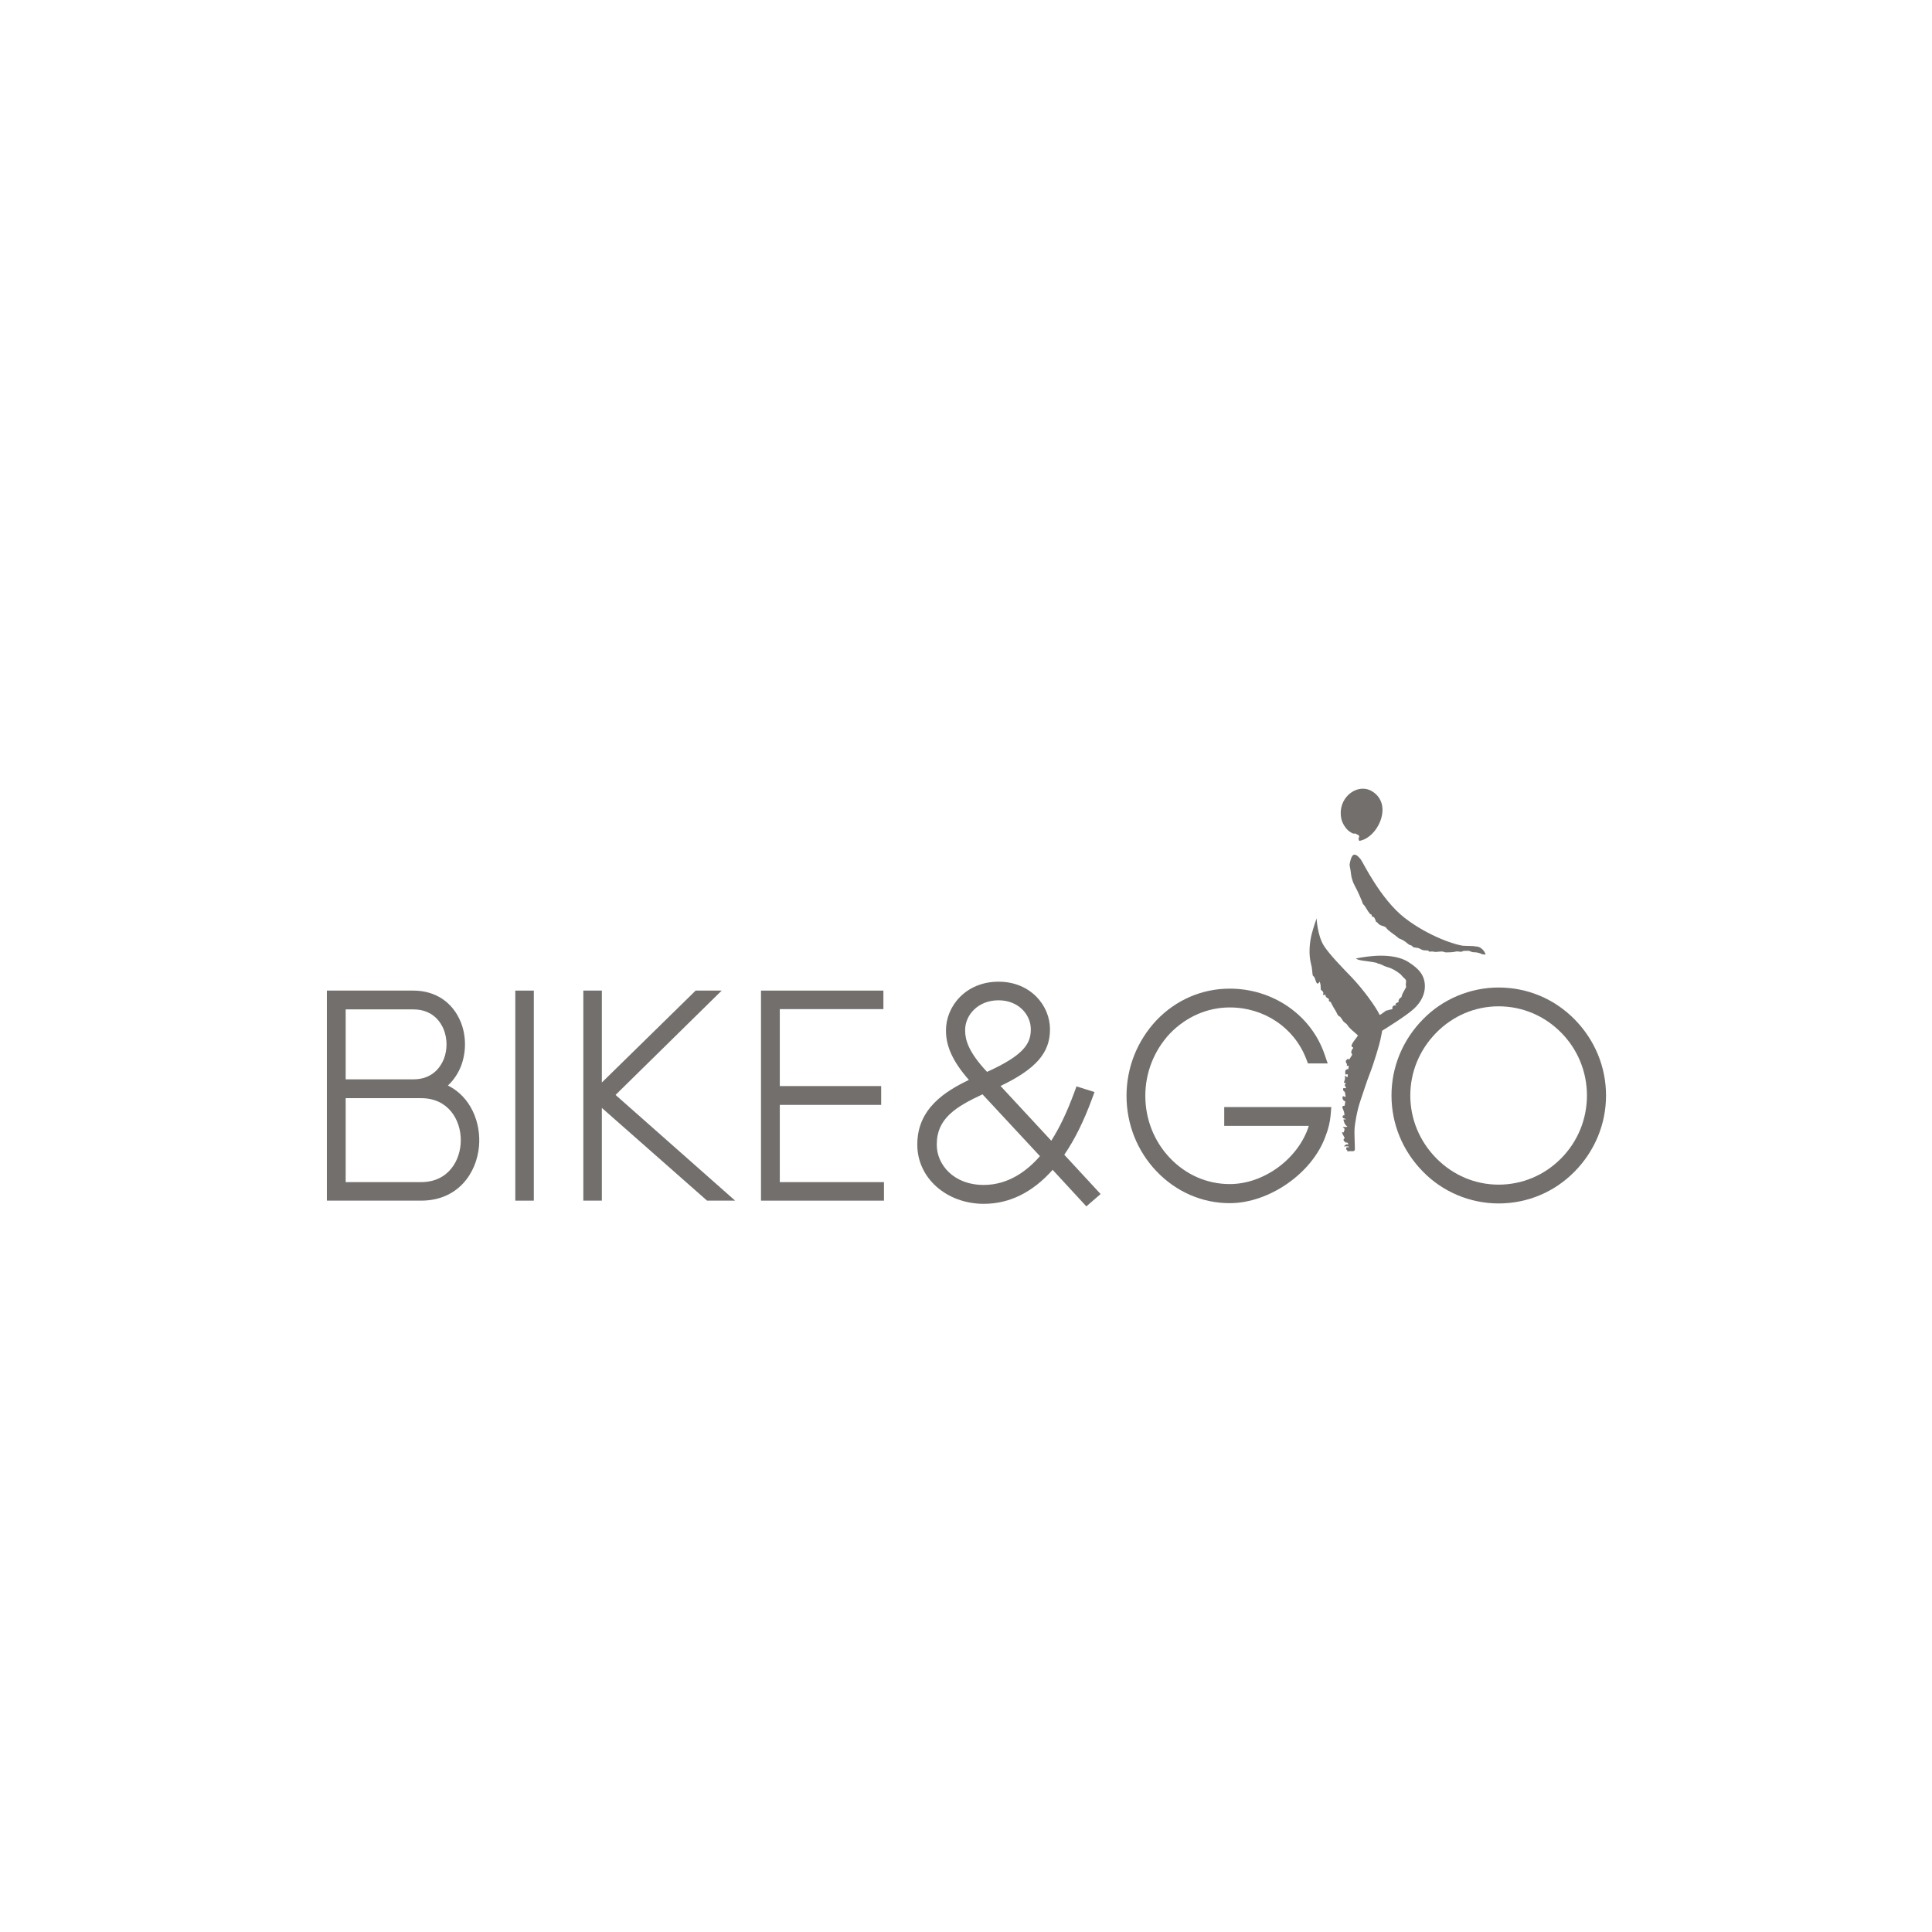
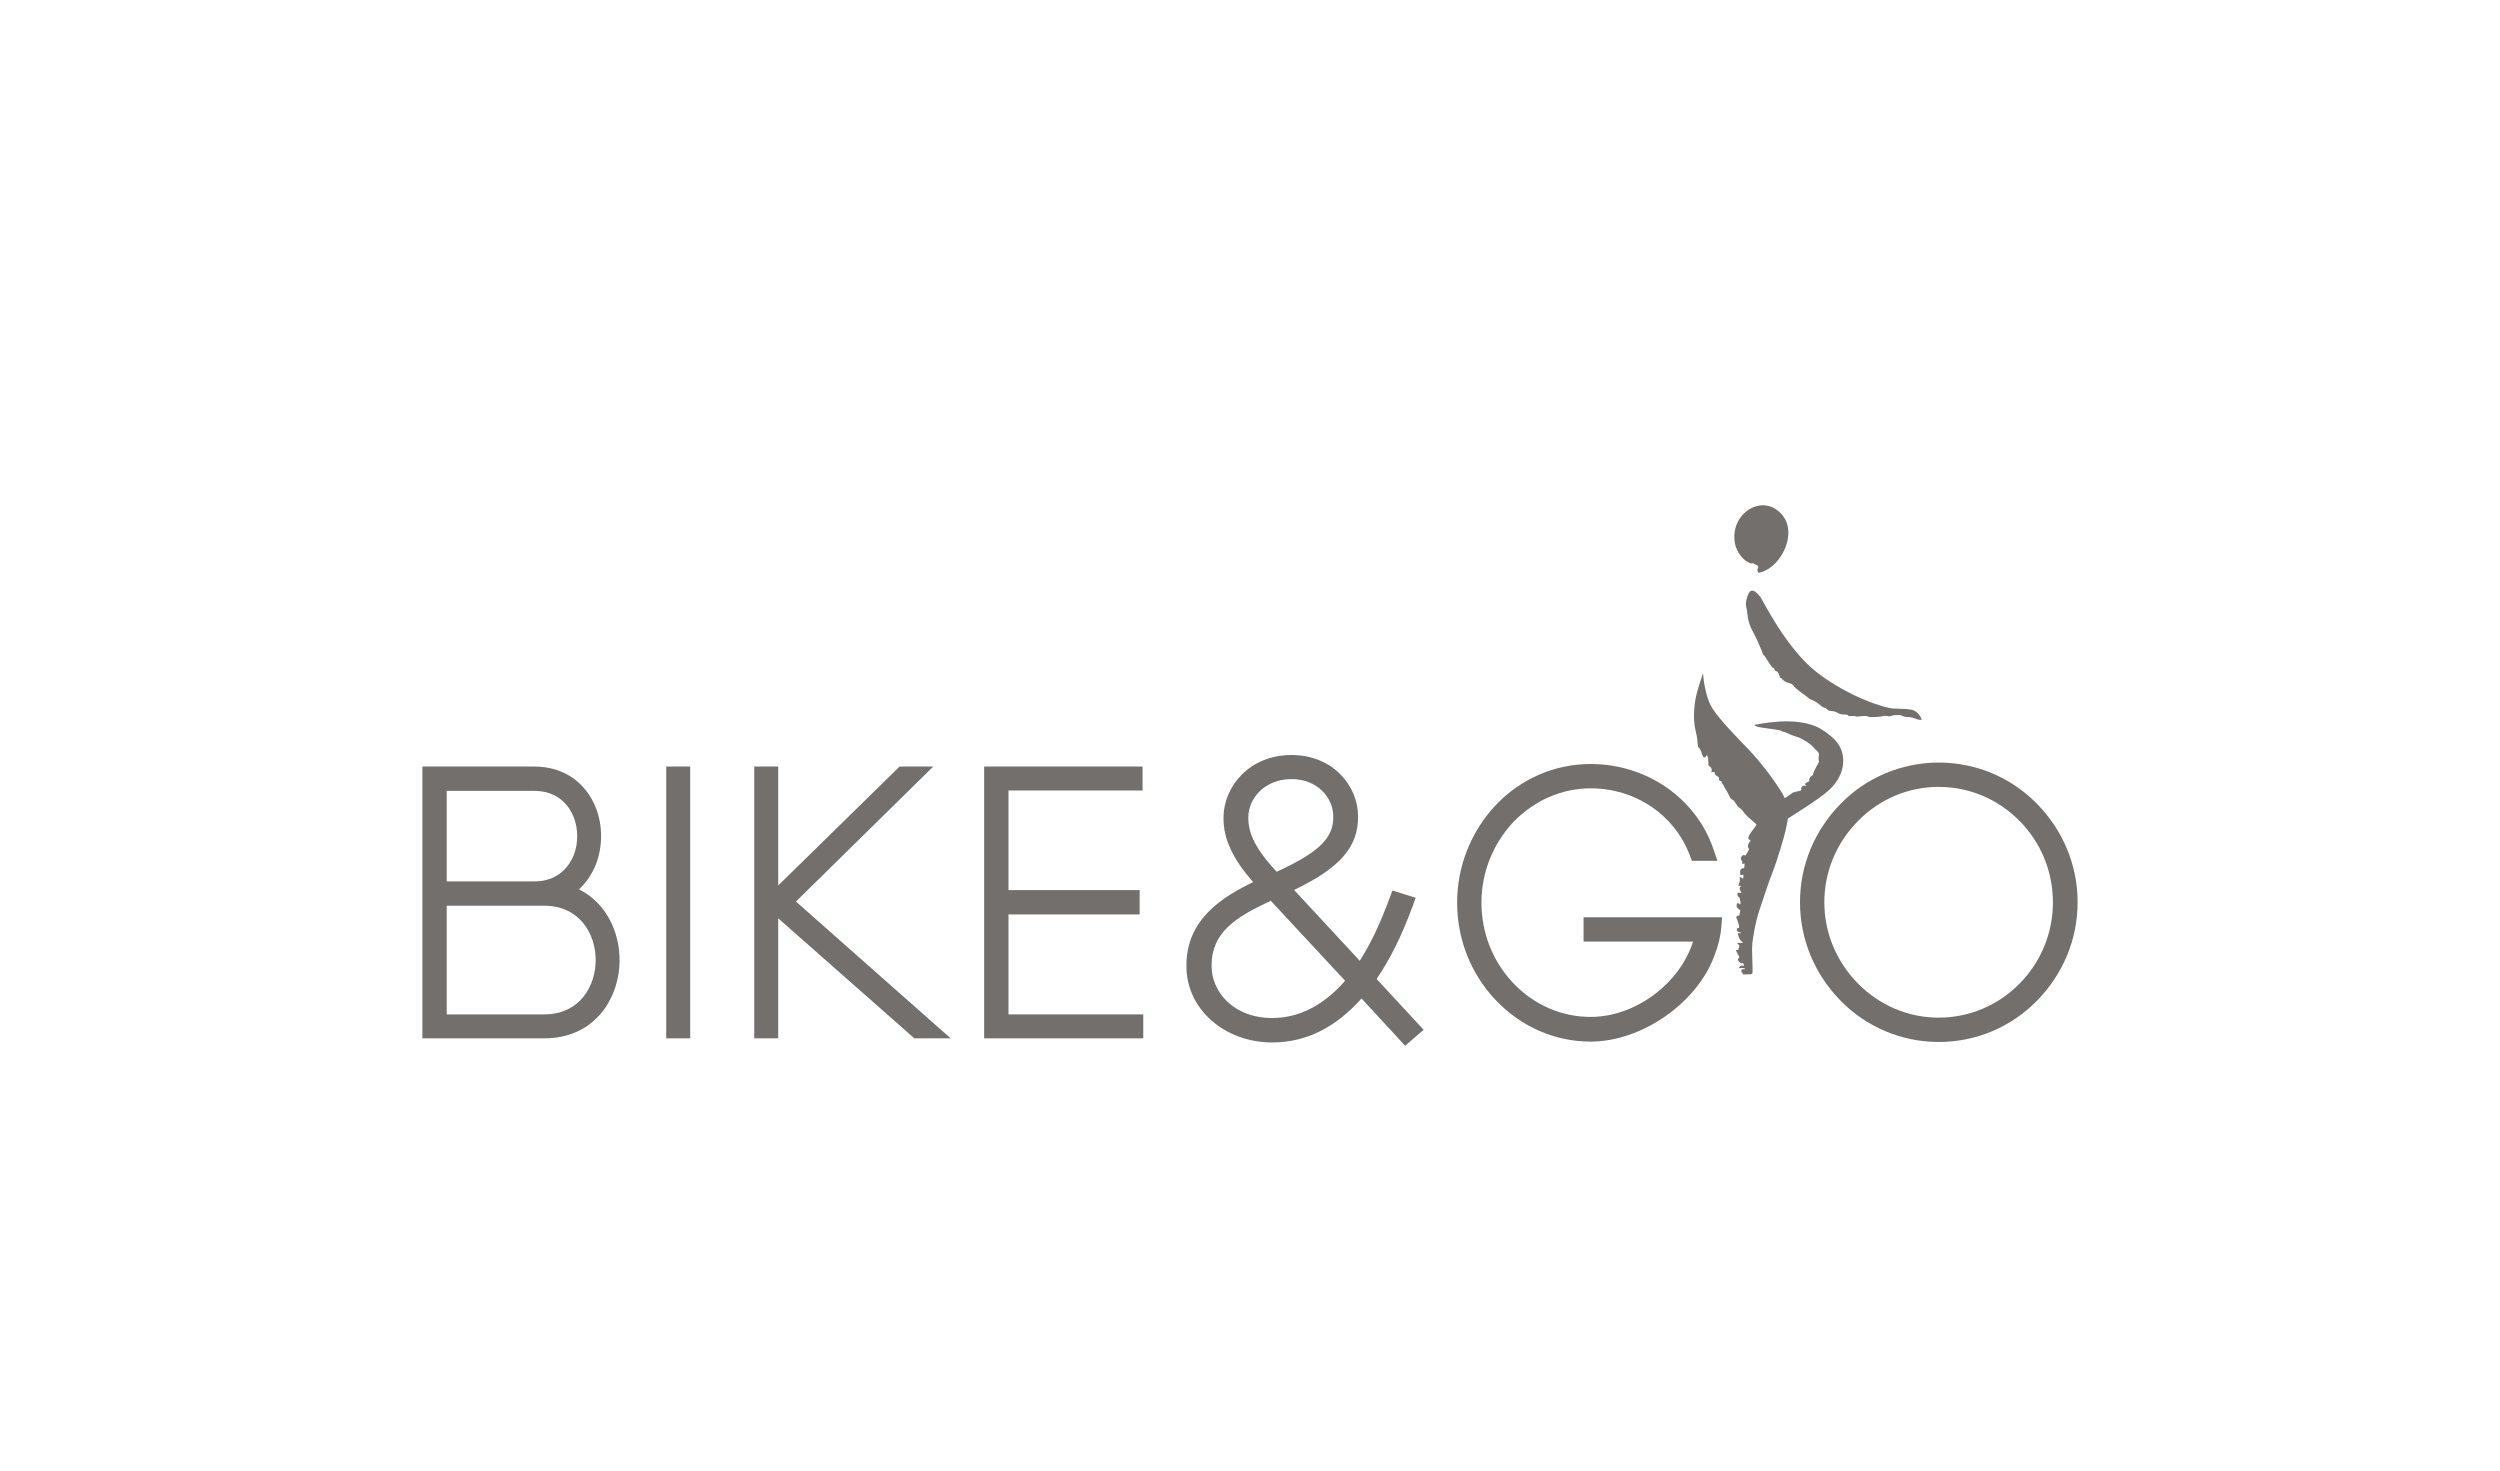
- <svg xmlns="http://www.w3.org/2000/svg" version="1.1" x="0px" y="0px" width="595px" height="595px" viewBox="-100.666 -242.895 595 595" overflow="visible" enable-background="new -100.666 -242.895 595 595" xml:space="preserve">
+ <svg xmlns="http://www.w3.org/2000/svg" version="1.1" x="0px" y="0px" width="595px" height="350px" viewBox="-100.527 -120.257 595 350" overflow="visible" enable-background="new -100.527 -120.257 595 350" xml:space="preserve">
  <defs>
</defs>
  <path fill="#726F6D" d="M276.363,103.842h26.049c-3.122,9.951-13.678,17.926-24.358,17.926c-6.945,0-13.481-2.851-18.408-8.024  c-4.894-5.145-7.588-11.954-7.588-19.175c0-7.138,2.7-13.953,7.574-19.165c5.017-5.184,11.559-8.037,18.422-8.037  c10.613,0,19.859,6.215,23.551,15.832l0.544,1.415h6.079l-1.014-2.927c-4.159-12.028-15.88-20.109-29.16-20.109  c-8.552,0-16.561,3.457-22.567,9.751c-5.944,6.335-9.217,14.589-9.217,23.24c0,8.747,3.279,17.003,9.232,23.253  c6.044,6.334,14.055,9.822,22.552,9.822c12.181,0,25.415-9.242,29.474-20.543c0.904-2.303,1.432-4.481,1.611-6.658l0.197-2.389  h-32.973V103.842z" />
  <path fill="#726F6D" d="M384.254,71.031c-6.221-6.32-14.527-9.799-23.39-9.799c-8.769,0-17.268,3.576-23.303,9.799  c-6.247,6.346-9.687,14.673-9.687,23.45c0,8.775,3.439,17.104,9.679,23.44c6.045,6.234,14.542,9.812,23.311,9.812  c8.859,0,17.166-3.481,23.39-9.803c6.248-6.346,9.69-14.674,9.69-23.449C393.944,85.704,390.502,77.376,384.254,71.031z   M360.864,121.941c-7.224,0-14.046-2.893-19.21-8.138c-5.151-5.234-7.989-12.098-7.989-19.322c0-7.224,2.838-14.086,7.989-19.322  c5.164-5.247,11.986-8.137,19.21-8.137c7.28,0,14.135,2.89,19.299,8.137c5.096,5.182,7.904,12.045,7.904,19.322  c0,7.28-2.809,14.142-7.902,19.322C374.999,119.052,368.146,121.941,360.864,121.941z" />
  <path fill="#726F6D" d="M37.271,91.405c1.743-1.598,3.122-3.642,4.082-6.07c1.578-4.238,1.574-9.048-0.016-13.218  c-2.479-6.315-7.847-9.938-14.726-9.938H0v64.688h29.026c11.306,0,17.101-8.429,17.83-16.781  C47.487,102.862,44.348,94.899,37.271,91.405z M29.026,121.164H5.792V95.308h23.234c8.394,0,12.219,6.702,12.219,12.928  C41.245,114.462,37.42,121.164,29.026,121.164z M36.034,83.228c-0.941,2.349-3.414,6.288-9.422,6.288H5.792V67.97h20.82  c6.007,0,8.48,3.939,9.41,6.262C37.126,77.099,37.126,80.388,36.034,83.228z" />
  <rect x="58.033" y="62.179" fill="#726F6D" width="5.705" height="64.688" />
  <polygon fill="#726F6D" points="121.589,62.179 113.575,62.179 84.687,90.487 84.687,62.179 78.982,62.179 78.982,126.867   84.687,126.867 84.687,98.307 117.089,126.867 125.732,126.867 88.906,94.311 " />
  <polygon fill="#726F6D" points="139.49,97.377 170.707,97.377 170.707,91.586 139.49,91.586 139.49,67.884 171.399,67.884   171.399,62.179 133.7,62.179 133.7,126.867 171.57,126.867 171.57,121.164 139.49,121.164 " />
  <path fill="#726F6D" d="M227.103,112.734c3.214-4.688,6.027-10.376,8.575-17.323l0.729-1.982l-5.54-1.75l-0.665,1.802  c-2.273,6.143-4.512,10.858-7.103,14.934L207.466,91.55c10.912-5.228,15.229-10.218,15.229-17.346v-0.177  c0-7.171-5.923-14.588-15.834-14.588c-10.138,0-16.193,7.599-16.193,14.945v0.178c0,4.842,2.191,9.581,7.056,15.127  c-7.093,3.419-15.884,8.704-15.884,19.826v0.177c0,10.182,8.993,18.156,20.472,18.156c7.909,0,15.03-3.521,21.202-10.473  l10.384,11.258l4.391-3.801L227.103,112.734z M202.311,122.032c-9.404,0-14.478-6.355-14.478-12.339v-0.177  c0-7.896,5.767-11.508,14.085-15.391l17.688,19.036C215.867,117.476,210.078,122.032,202.311,122.032z M206.86,65.166  c6.216,0,9.93,4.504,9.93,8.862v0.177c0,4.347-2.245,7.914-13.471,13.011c-5.957-6.324-6.748-10.12-6.748-12.742v-0.18  C196.571,69.806,200.421,65.166,206.86,65.166z" />
  <path fill="#726F6D" d="M322.001,0.864C321.104,0.291,320.117,0,319.061,0c-1.881,0-3.791,0.965-5.105,2.582  c-1.474,1.811-2.037,4.221-1.544,6.614c0.364,1.768,1.688,3.536,2.78,4.152c0.088,0.051,0.17,0.101,0.248,0.151  c0.269,0.167,0.545,0.34,0.896,0.34c0.131,0,0.259-0.022,0.392-0.071c0.163,0.164,0.361,0.243,0.517,0.304  c0.054,0.02,0.11,0.042,0.163,0.068l0.321,0.163c0.195,0.267,0.219,0.397,0.225,0.561c-0.254,0.256-0.289,0.585-0.112,0.947  l0.126,0.266l0.29-0.062c3.063-0.648,6-4.125,6.693-7.913C325.512,5.014,324.465,2.442,322.001,0.864z" />
  <path fill="#726F6D" d="M354.328,48.64c-0.412-0.071-0.859-0.127-1.296-0.164c-0.535-0.042-2.62-0.097-2.812-0.097  c-1.976,0-10.806-2.793-18.257-8.562c-7.45-5.768-12.9-17.194-13.509-17.977c-0.607-0.781-1.519-1.78-2.254-1.473  c-0.74,0.302-1.115,2.373-1.115,2.373l-0.053,0.253c-0.105,0.51-0.018,0.909,0.076,1.33c0.016,0.071,0.03,0.14,0.044,0.215  c0.116,0.566,0.169,0.991,0.214,1.403c0.068,0.585,0.133,1.141,0.387,1.966c0.331,1.072,0.448,1.312,0.996,2.354  c0.36,0.679,0.729,1.38,1.021,2.061l0.14,0.321c0.29,0.682,0.567,1.326,0.829,1.906c0.052,0.106,0.086,0.232,0.125,0.365  c0.042,0.156,0.088,0.32,0.161,0.464c0.095,0.186,0.236,0.327,0.372,0.463c0.09,0.092,0.179,0.179,0.238,0.27  c0.188,0.281,0.356,0.564,0.52,0.838c0.334,0.549,0.645,1.068,1.046,1.524c0.13,0.203,0.345,0.255,0.493,0.289  c0.019,0.003,0.037,0.008,0.057,0.015c-0.009,0.197-0.008,0.477,0.322,0.674l0.197,0.115l0.128-0.106  c0.283,0.36,0.62,1.12,0.68,1.347l-0.01,0.184l0.232,0.105c0.071,0.031,0.261,0.115,0.353,0.182l-0.038,0.098l0.143,0.143  c0.465,0.477,0.984,0.63,1.443,0.766c0.529,0.156,0.945,0.278,1.25,0.832l0.022,0.042l0.035,0.034  c0.619,0.604,1.317,1.117,1.999,1.612c0.539,0.395,1.097,0.801,1.597,1.244l0.046,0.042l0.062,0.022  c0.491,0.17,0.895,0.392,1.357,0.65l0.074,0.042c0.211,0.115,0.403,0.258,0.604,0.406c0.466,0.341,1.007,0.993,1.716,1.03  c0.112,0.136,0.243,0.23,0.354,0.311c0.097,0.066,0.177,0.125,0.229,0.193l0.069,0.089l0.11,0.023  c0.236,0.054,0.47,0.08,0.694,0.104c0.25,0.029,0.487,0.058,0.707,0.118c0.223,0.062,0.437,0.177,0.661,0.297  c0.26,0.138,0.527,0.281,0.831,0.352c0.289,0.069,0.582,0.069,0.837,0.071c0.466,0.003,0.736,0.014,0.911,0.246l0.105,0.142  l0.179-0.015c0.263-0.017,0.48-0.029,0.677-0.029c0.386,0,0.688,0.039,0.919,0.12l0.058,0.019l0.06-0.001  c0.291-0.009,0.585-0.036,0.867-0.063c0.344-0.035,0.699-0.072,1.056-0.072c0.137,0,0.261,0.006,0.383,0.014  c0.085,0.009,0.197,0.051,0.312,0.094c0.158,0.06,0.334,0.128,0.537,0.145c0.126,0.01,0.272,0.014,0.456,0.014  c0.355,0,0.771-0.02,1.132-0.039l0.156-0.007c0.417-0.02,0.787-0.091,1.11-0.153c0.259-0.054,0.507-0.1,0.728-0.111  c0.151-0.005,0.312,0.023,0.488,0.054c0.179,0.034,0.369,0.067,0.571,0.067c0.069,0,0.141-0.005,0.206-0.013  c0.161-0.02,0.314-0.088,0.464-0.154c0.094-0.038,0.195-0.083,0.251-0.093c0.103-0.019,0.227-0.027,0.4-0.027  c0.072,0,0.15,0.002,0.226,0.002c0.08,0.002,0.161,0.005,0.245,0.005c0.154,0,0.278-0.005,0.396-0.017  c0.347-0.034,0.594,0.074,0.888,0.199c0.268,0.113,0.569,0.243,0.947,0.243h0.037c0.037-0.001,0.076-0.001,0.114-0.001  c0.822,0,1.602,0.212,2.566,0.627c0,0,0.84,0.126,0.922,0.065C356.906,51.006,356.15,48.958,354.328,48.64z" />
  <path fill="#726F6D" d="M333.033,53.354c-3.135-1.986-7.644-2.048-10.402-1.861c-2.756,0.184-5.681,0.785-5.681,0.785  c0.551,0.656,3.237,0.765,5.169,1.116c0.46,0.084,0.897,0.164,1.22,0.24c0.197,0.157,0.481,0.317,0.917,0.324l0.03,0.011  c0.491,0.239,0.998,0.483,1.523,0.701c0.303,0.125,0.615,0.221,0.92,0.31c0.283,0.085,0.579,0.172,0.852,0.284  c1.189,0.488,2.878,1.547,3.491,2.342c0.174,0.222,0.387,0.423,0.592,0.614c0.271,0.253,0.529,0.49,0.642,0.732  c0.102,0.218,0.062,0.562,0.021,0.892c-0.048,0.401-0.095,0.816,0.08,1.153c-0.161,0.386-0.36,0.736-0.574,1.103  c-0.357,0.618-0.728,1.254-0.883,2.09c-0.049,0.039-0.106,0.074-0.165,0.112c-0.217,0.142-0.459,0.302-0.593,0.596l-0.101,0.228  l-0.035-0.01l0.003,0.073l-0.05,0.11l0.059,0.008l0.015,0.258c0.006,0.108-0.008,0.146-0.328,0.273  c-0.168,0.069-0.361,0.146-0.51,0.301l-0.209,0.213l0.195,0.223c0.025,0.027,0.053,0.055,0.08,0.083  c0.039,0.045,0.078,0.085,0.108,0.124c-0.141-0.037-0.287-0.061-0.428-0.061c-0.399,0-0.693,0.198-0.832,0.562l-0.026,0.071  l0.008,0.074c0.009,0.106,0.053,0.187,0.105,0.241c-0.104,0.074-0.173,0.169-0.228,0.242c-0.009,0.009-0.012,0.018-0.018,0.025  c-0.205-0.019-0.428,0.149-0.831,0.162c-0.237,0.008-0.31,0.175-0.523,0.175c-0.298,0-0.362,0.083-0.42,0.071l-1.251,0.897  l-0.243,0.176c-0.019,0.118-0.066,0.015-0.282,0.141c-0.027,0.017-0.179,0.122-0.209,0.14c-1.158-2.517-5.221-8.065-8.706-11.686  c-3.113-3.228-6.565-6.774-8.366-9.458c-2.113-3.152-2.368-8.611-2.368-8.611s-0.987,2.845-1.492,4.802  c-0.697,2.709-0.981,6.297-0.227,9.174c0.186,0.706,0.318,1.391,0.371,2.14c0.035,0.449,0.069,0.911,0.154,1.365l0.024,0.119  l0.095,0.077c0.411,0.32,0.556,0.76,0.719,1.273c0.097,0.306,0.197,0.622,0.366,0.921c0.071,0.123,0.19,0.197,0.319,0.197  c0.246,0,0.461-0.314,0.573-0.617c0.4,0.683,0.354,1.551,0.396,2.382l0.011,0.175l0.15,0.088c0.368,0.214,0.708,0.694,0.611,1.04  l-0.13,0.45l0.468-0.042c0.022-0.003,0.053-0.003,0.09-0.003c0.119,0,0.234,0.01,0.328,0.022c-0.1,0.159-0.069,0.332-0.027,0.438  l0.024,0.05c0.146,0.252,0.384,0.392,0.593,0.514c0.332,0.194,0.47,0.272,0.381,0.659l-0.019,0.096l0.036,0.094  c0.095,0.246,0.348,0.264,0.478,0.265c0.519,1.06,1.122,2.062,1.694,3.003c0.092,0.147,0.16,0.31,0.23,0.463  c0.125,0.285,0.255,0.578,0.51,0.819c0.119,0.114,0.243,0.177,0.355,0.23c0.093,0.049,0.168,0.088,0.224,0.151  c0.216,0.245,0.438,0.59,0.648,0.924c0.064,0.099,0.131,0.197,0.191,0.294c0.167,0.258,0.438,0.458,0.695,0.652  c0.218,0.158,0.442,0.325,0.539,0.482c0.562,0.907,1.462,1.681,2.256,2.357c0.376,0.321,0.733,0.625,1.023,0.918l0.077,0.074  l-0.033,0.075c-0.074,0.169-0.379,0.565-0.669,0.949c-0.938,1.239-1.376,1.886-1.233,2.32c0.072,0.289,0.307,0.306,0.353,0.306  c0.025,0,0.048-0.003,0.066-0.008c0.034,0.096,0.06,0.206,0.073,0.32l-0.119,0.028l-0.121,0.181c-0.211,0.321-0.61,0.915-0.17,1.562  l0.102,0.154c-0.166,0.354-0.552,0.946-0.76,1.267c-0.053,0.085-0.105,0.162-0.152,0.236c-0.092-0.081-0.223-0.141-0.438-0.113  l-0.267,0.037l-0.011,0.17c-0.139,0.038-0.244,0.134-0.312,0.28l-0.021,0.068c-0.079,0.427,0.11,0.661,0.231,0.817  c0.102,0.121,0.131,0.157,0.102,0.293l-0.078,0.435l0.522-0.07c0.041-0.006,0.08-0.009,0.11-0.013  c-0.027,0.193-0.048,0.392-0.064,0.589c-0.018,0.184-0.034,0.368-0.06,0.541c-0.082-0.037-0.184-0.057-0.321-0.039l-0.044,0.007  l-0.041,0.017c-0.631,0.276-0.588,0.702-0.539,1.195l0.046,0.476l0.371-0.104c0.074-0.021,0.138-0.032,0.193-0.032  c0.087,0,0.102,0.028,0.117,0.05c0.087,0.147,0.058,0.517-0.049,0.901c-0.092-0.066-0.188-0.124-0.274-0.171l-0.526-0.311  l0.046,0.609c0.03,0.403-0.071,0.683-0.192,1.007l-0.188,0.548h0.455c0.146,0,0.215,0.049,0.254,0.099l-0.333,0.205l-0.021,0.264  c-0.082,0.392,0.108,0.499,0.239,0.758c0.114,0.237,0.146,0.314,0.11,0.373c-0.166-0.036-0.362-0.072-0.629-0.044l-0.245,0.026  l-0.035,0.243c-0.075,0.479,0.231,0.691,0.396,0.805c0.04,0.029,0.092,0.065,0.117,0.091c0.021,0.137,0.056,0.281,0.09,0.438  c0.099,0.433,0.219,0.962,0.058,1.219c-0.007-0.009-0.016-0.02-0.022-0.029c-0.069-0.088-0.202-0.251-0.464-0.276l-0.271-0.027  l-0.07,0.271c-0.081,0.328,0.007,0.663,0.249,0.938c0.15,0.172,0.354,0.312,0.586,0.405c-0.009,0.204-0.044,0.393-0.082,0.583  c-0.044,0.23-0.086,0.461-0.097,0.73c-0.032-0.002-0.064-0.002-0.097-0.002c-0.285,0-0.489,0.097-0.607,0.29l-0.076,0.13  l0.051,0.145c0.053,0.143,0.112,0.295,0.178,0.456c0.241,0.602,0.531,1.323,0.455,1.972c-0.048-0.025-0.105-0.042-0.17-0.042  c-0.115,0-0.319,0.054-0.39,0.401l-0.017,0.075l0.021,0.075c0.083,0.297,0.358,0.377,0.521,0.424  c0.034,0.012,0.082,0.025,0.109,0.037l0.352,0.134c0.007,0.035,0.017,0.072,0.022,0.108c-0.114-0.011-0.242-0.017-0.396,0  l-0.372,0.043l0.101,0.363c0.159,0.578,0.359,1.299,0.992,1.669l0.151,0.091c-0.053,0.031-0.095,0.06-0.134,0.086  c-0.094,0.068-0.144,0.103-0.395,0.103c-0.038,0-0.077,0-0.123-0.005l-0.794-0.034l0.548,0.577c0.08,0.079-0.027,0.41-0.109,0.673  c-0.04,0.125-0.085,0.26-0.124,0.401c-0.021,0.009-0.039,0.019-0.053,0.026l-0.025,0.002l-0.479-0.017l0.172,0.449  c0.087,0.225,0.201,0.414,0.312,0.596c0.163,0.272,0.311,0.51,0.338,0.848c-0.092,0.042-0.258,0.118-0.311,0.314  c-0.058,0.215,0.079,0.401,0.124,0.463l0.184,0.24l0.088-0.055c0.045,0.064,0.103,0.141,0.179,0.221l0.14,0.143l0.187-0.061  c0.201-0.062,0.349,0.095,0.412,0.186c0.086,0.127,0.136,0.28,0.147,0.425c-0.017-0.003-0.034-0.007-0.048-0.01  c-0.106-0.022-0.228-0.044-0.354-0.044c-0.242,0-0.438,0.088-0.585,0.261l-0.407,0.364l0.743-0.017c0.346,0,0.604-0.002,0.798,0.055  c0.007,0.024-0.018,0.266-0.016,0.297c-0.114-0.079-0.291-0.123-0.528-0.062l-0.165,0.041l-0.06,0.164  c-0.114,0.331-0.009,0.582,0.316,0.747c0,0,0.001,0,0.001,0.001l-0.02,0.292l0.361-0.022c0.208-0.015,0.412-0.021,0.628-0.021  c0.129,0,0.243,0.003,0.343,0.003c0.084,0.003,0.16,0.005,0.229,0.005c0.209,0,0.754-0.002,0.767-0.527  c0.025-1.007-0.025-1.35-0.036-2.075c-0.021-1.268-0.149-3.384-0.032-4.604c0.089-0.922,0.58-4.859,1.833-8.484  c0.921-2.662,1.753-5.41,2.766-8.006c1.508-3.865,2.98-9.02,3.336-10.616c0.354-1.596,0.517-2.612,0.542-2.794l0.101-0.062  c0.787-0.486,7.39-4.576,9.645-6.659c2.257-2.082,3.415-4.504,3.415-6.942C338.155,57.366,336.171,55.341,333.033,53.354z" />
</svg>
